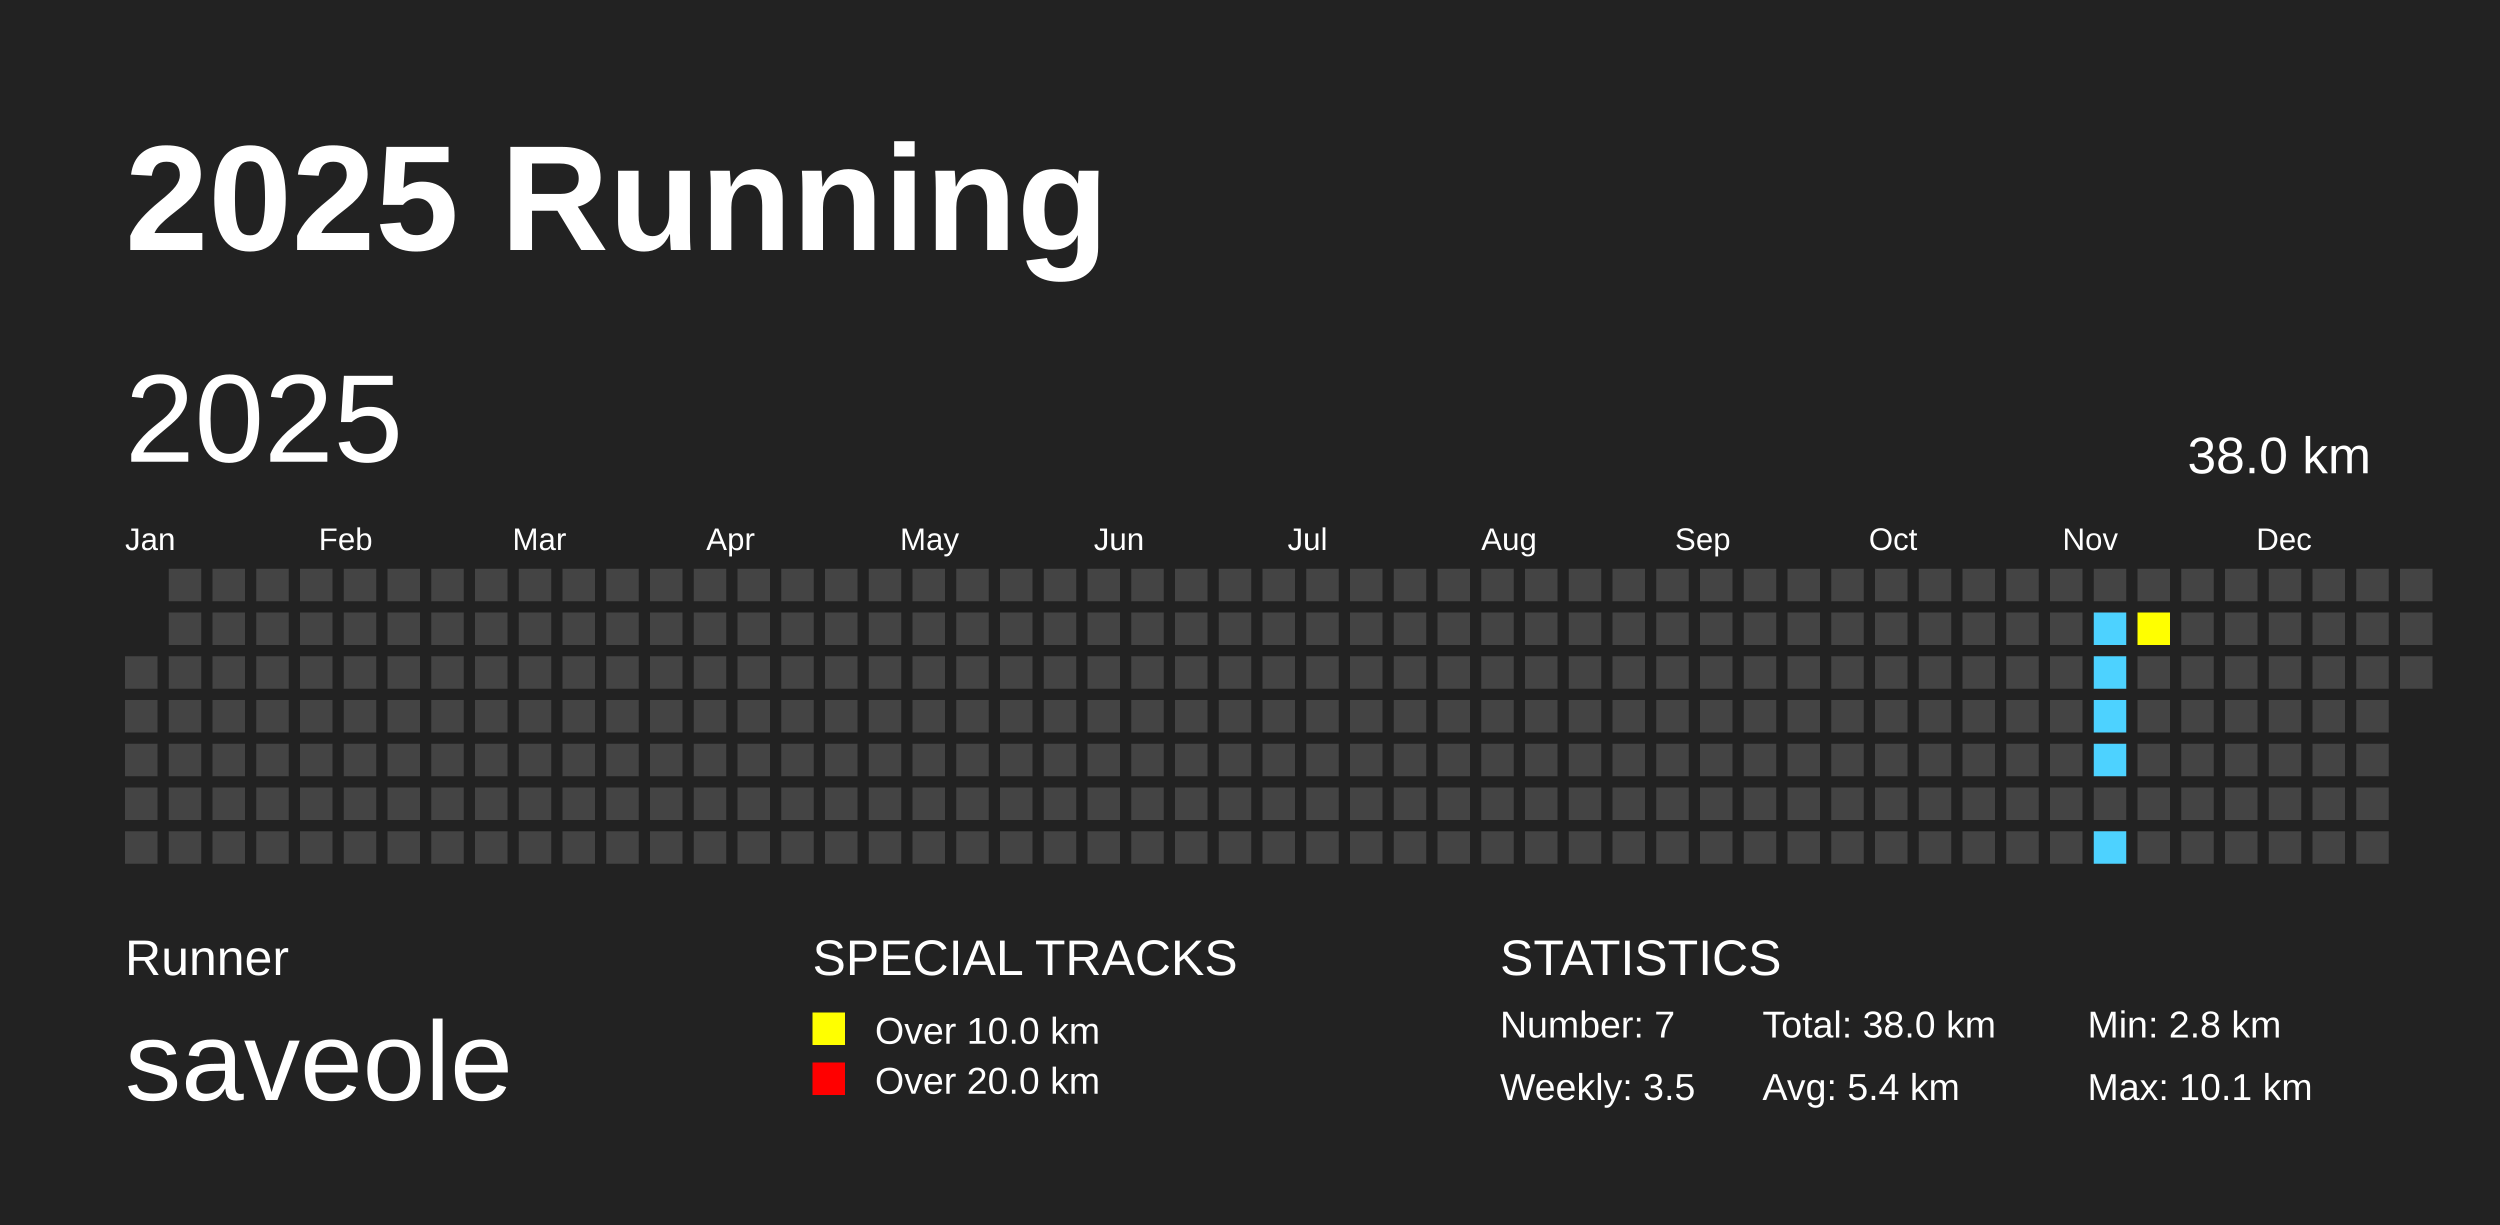
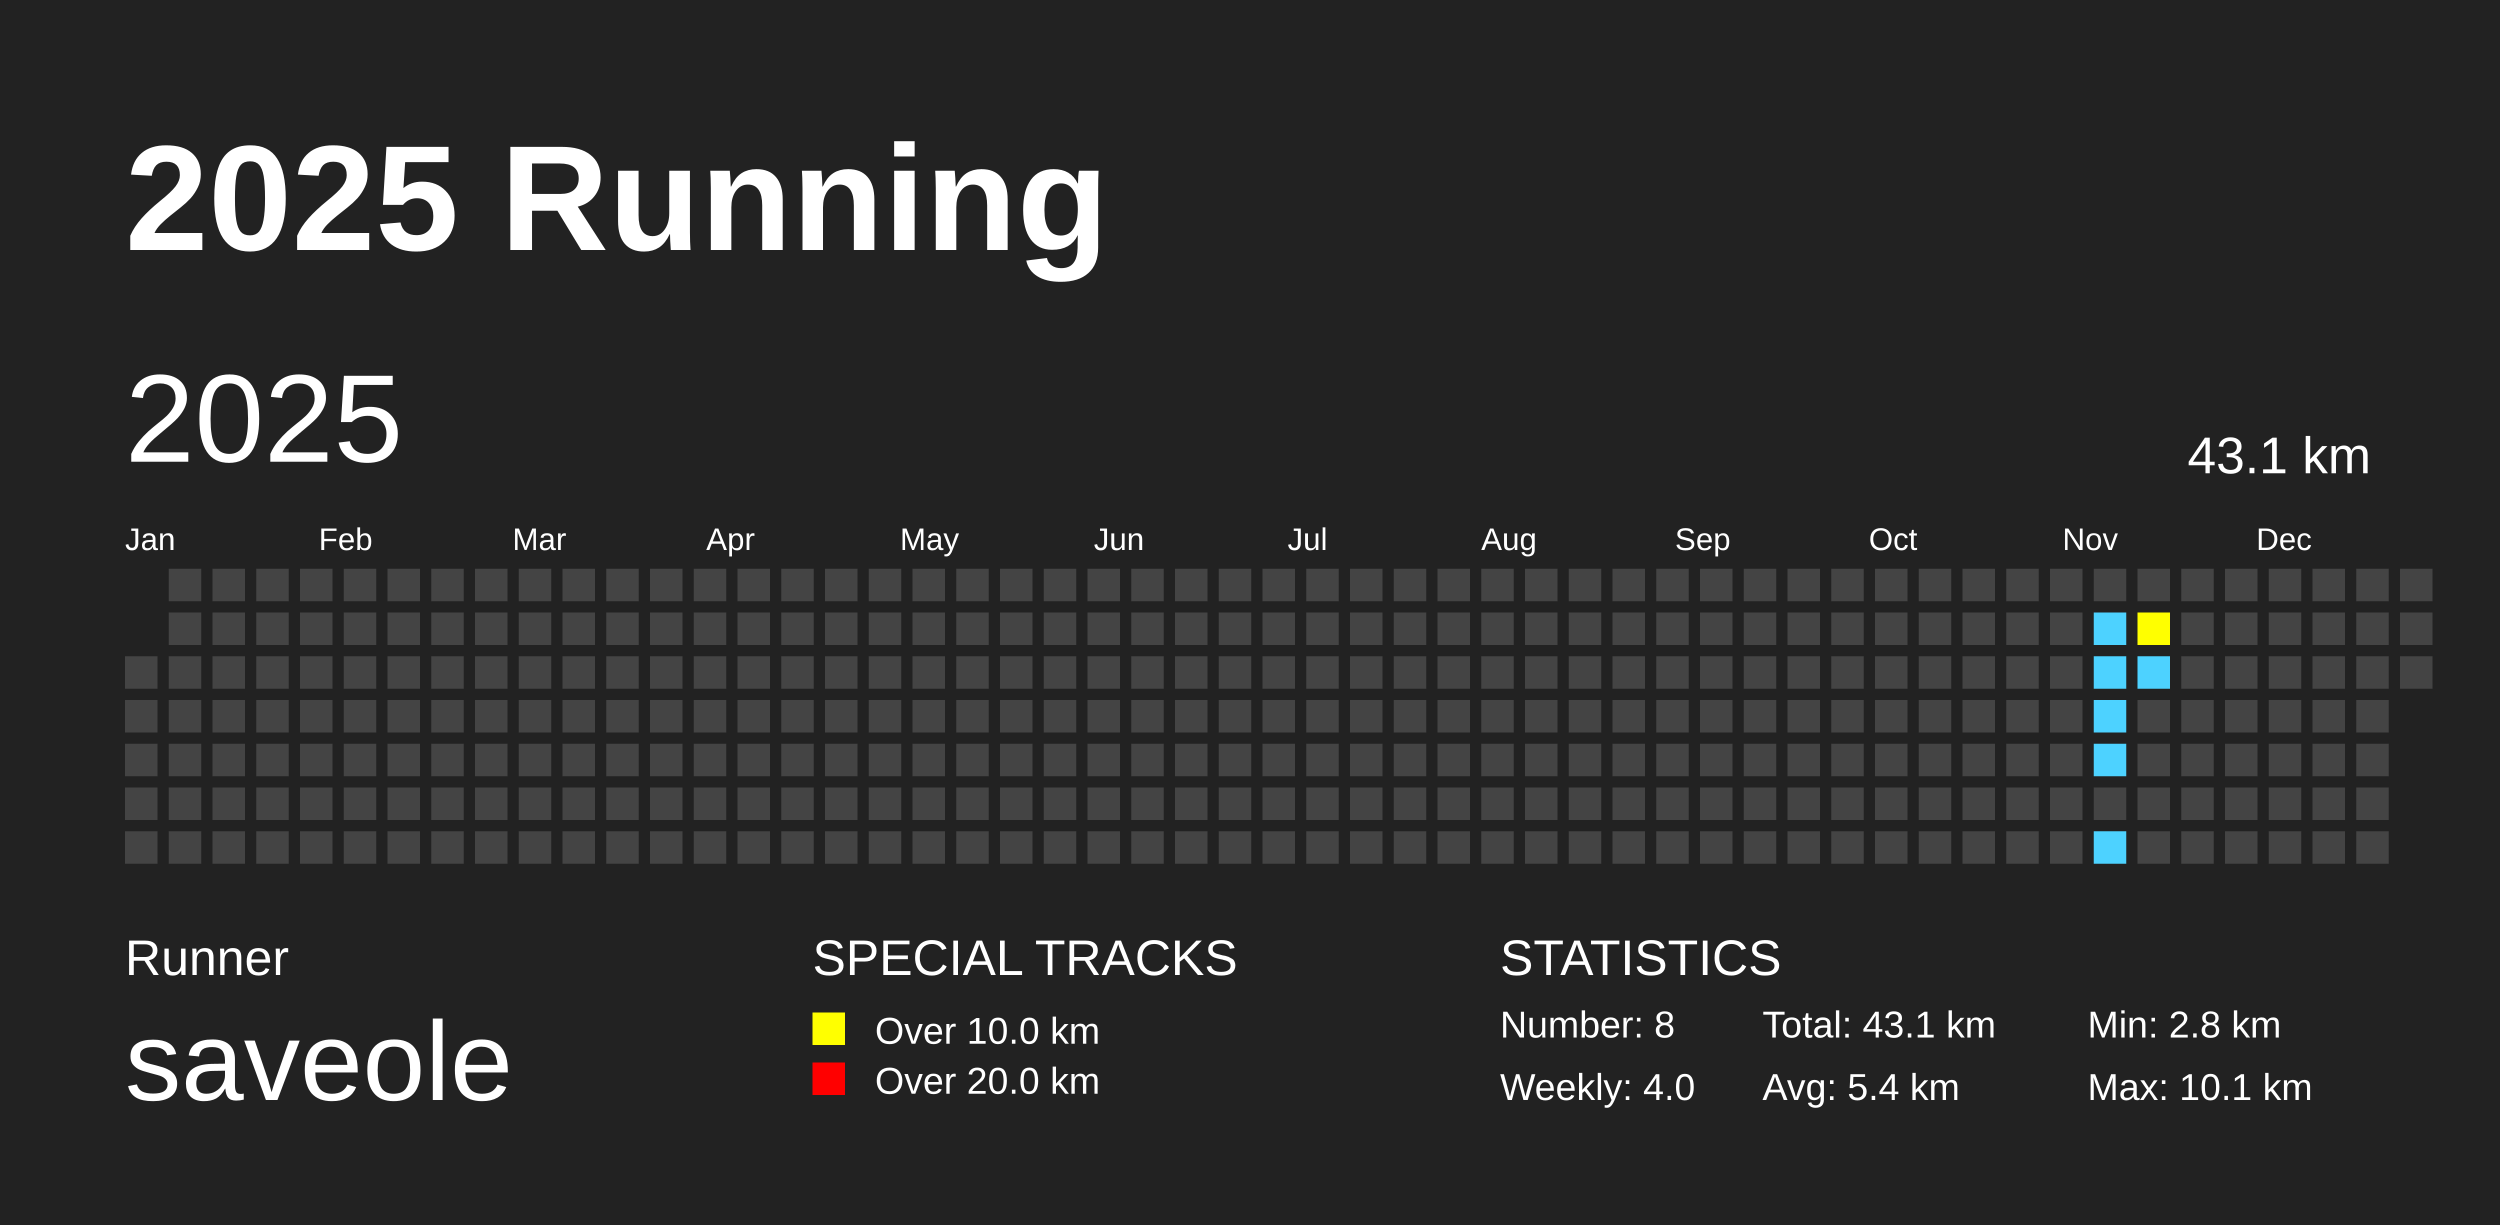
<svg xmlns="http://www.w3.org/2000/svg" baseProfile="full" height="98mm" version="1.1" viewBox="0,0,200,98" width="200mm">
  <defs />
  <rect fill="#222222" height="98" width="200" x="0" y="0" />
  <text fill="#FFFFFF" style="font-size:12px; font-family:Arial; font-weight:bold;" x="10" y="20">2025 Running</text>
  <text fill="#FFFFFF" style="font-size:4px; font-family:Arial" x="10" y="78">Runner</text>
  <text fill="#FFFFFF" style="font-size:9px; font-family:Arial" x="10" y="88">saveole</text>
  <text fill="#FFFFFF" style="font-size:4px; font-family:Arial" x="65" y="78">SPECIAL TRACKS</text>
  <rect fill="yellow" height="2.6" width="2.6" x="65" y="81" />
  <text fill="#FFFFFF" style="font-size:3px; font-family:Arial" x="70" y="83.5">Over 10.0 km</text>
  <rect fill="red" height="2.6" width="2.6" x="65" y="85" />
  <text fill="#FFFFFF" style="font-size:3px; font-family:Arial" x="70" y="87.5">Over 20.0 km</text>
  <text fill="#FFFFFF" style="font-size:4px; font-family:Arial" x="120" y="78">STATISTICS</text>
-   <text fill="#FFFFFF" style="font-size:3px; font-family:Arial" x="120" y="83">Number: 7</text>
-   <text fill="#FFFFFF" style="font-size:3px; font-family:Arial" x="120" y="88">Weekly: 3.5</text>
-   <text fill="#FFFFFF" style="font-size:3px; font-family:Arial" x="141" y="83">Total: 38.0 km</text>
+   <text fill="#FFFFFF" style="font-size:3px; font-family:Arial" x="120" y="83">Number: 8</text>
+   <text fill="#FFFFFF" style="font-size:3px; font-family:Arial" x="120" y="88">Weekly: 4.0</text>
+   <text fill="#FFFFFF" style="font-size:3px; font-family:Arial" x="141" y="83">Total: 43.1 km</text>
  <text fill="#FFFFFF" style="font-size:3px; font-family:Arial" x="141" y="88">Avg: 5.4 km</text>
  <text fill="#FFFFFF" style="font-size:3px; font-family:Arial" x="167" y="83">Min: 2.8 km</text>
  <text fill="#FFFFFF" style="font-size:3px; font-family:Arial" x="167" y="88">Max: 10.1 km</text>
  <text dominant-baseline="hanging" fill="#FFFFFF" style="font-size:10.0px; font-family:Arial;" x="10" y="30">2025</text>
-   <text dominant-baseline="hanging" fill="#FFFFFF" style="font-size:4.125px; font-family:Arial;" x="175" y="35">38.0 km</text>
+   <text dominant-baseline="hanging" fill="#FFFFFF" style="font-size:4.125px; font-family:Arial;" x="175" y="35">43.1 km</text>
  <text fill="#FFFFFF" style="font-size:2.5px; font-family:Arial" x="10.0" y="44">Jan</text>
  <text fill="#FFFFFF" style="font-size:2.5px; font-family:Arial" x="25.5" y="44">Feb</text>
  <text fill="#FFFFFF" style="font-size:2.5px; font-family:Arial" x="41.0" y="44">Mar</text>
  <text fill="#FFFFFF" style="font-size:2.5px; font-family:Arial" x="56.5" y="44">Apr</text>
  <text fill="#FFFFFF" style="font-size:2.5px; font-family:Arial" x="72.0" y="44">May</text>
  <text fill="#FFFFFF" style="font-size:2.5px; font-family:Arial" x="87.5" y="44">Jun</text>
  <text fill="#FFFFFF" style="font-size:2.5px; font-family:Arial" x="103.0" y="44">Jul</text>
  <text fill="#FFFFFF" style="font-size:2.5px; font-family:Arial" x="118.5" y="44">Aug</text>
  <text fill="#FFFFFF" style="font-size:2.5px; font-family:Arial" x="134.0" y="44">Sep</text>
  <text fill="#FFFFFF" style="font-size:2.5px; font-family:Arial" x="149.5" y="44">Oct</text>
  <text fill="#FFFFFF" style="font-size:2.5px; font-family:Arial" x="165.0" y="44">Nov</text>
  <text fill="#FFFFFF" style="font-size:2.5px; font-family:Arial" x="180.5" y="44">Dec</text>
  <rect fill="#444444" height="2.6" width="2.6" x="10.0" y="52.5" />
  <rect fill="#444444" height="2.6" width="2.6" x="10.0" y="56.0" />
  <rect fill="#444444" height="2.6" width="2.6" x="10.0" y="59.5" />
  <rect fill="#444444" height="2.6" width="2.6" x="10.0" y="63.0" />
  <rect fill="#444444" height="2.6" width="2.6" x="10.0" y="66.5" />
  <rect fill="#444444" height="2.6" width="2.6" x="13.5" y="45.5" />
  <rect fill="#444444" height="2.6" width="2.6" x="13.5" y="49.0" />
  <rect fill="#444444" height="2.6" width="2.6" x="13.5" y="52.5" />
  <rect fill="#444444" height="2.6" width="2.6" x="13.5" y="56.0" />
  <rect fill="#444444" height="2.6" width="2.6" x="13.5" y="59.5" />
  <rect fill="#444444" height="2.6" width="2.6" x="13.5" y="63.0" />
  <rect fill="#444444" height="2.6" width="2.6" x="13.5" y="66.5" />
  <rect fill="#444444" height="2.6" width="2.6" x="17.0" y="45.5" />
  <rect fill="#444444" height="2.6" width="2.6" x="17.0" y="49.0" />
  <rect fill="#444444" height="2.6" width="2.6" x="17.0" y="52.5" />
  <rect fill="#444444" height="2.6" width="2.6" x="17.0" y="56.0" />
  <rect fill="#444444" height="2.6" width="2.6" x="17.0" y="59.5" />
  <rect fill="#444444" height="2.6" width="2.6" x="17.0" y="63.0" />
  <rect fill="#444444" height="2.6" width="2.6" x="17.0" y="66.5" />
  <rect fill="#444444" height="2.6" width="2.6" x="20.5" y="45.5" />
  <rect fill="#444444" height="2.6" width="2.6" x="20.5" y="49.0" />
  <rect fill="#444444" height="2.6" width="2.6" x="20.5" y="52.5" />
  <rect fill="#444444" height="2.6" width="2.6" x="20.5" y="56.0" />
  <rect fill="#444444" height="2.6" width="2.6" x="20.5" y="59.5" />
  <rect fill="#444444" height="2.6" width="2.6" x="20.5" y="63.0" />
  <rect fill="#444444" height="2.6" width="2.6" x="20.5" y="66.5" />
  <rect fill="#444444" height="2.6" width="2.6" x="24.0" y="45.5" />
  <rect fill="#444444" height="2.6" width="2.6" x="24.0" y="49.0" />
  <rect fill="#444444" height="2.6" width="2.6" x="24.0" y="52.5" />
  <rect fill="#444444" height="2.6" width="2.6" x="24.0" y="56.0" />
  <rect fill="#444444" height="2.6" width="2.6" x="24.0" y="59.5" />
  <rect fill="#444444" height="2.6" width="2.6" x="24.0" y="63.0" />
  <rect fill="#444444" height="2.6" width="2.6" x="24.0" y="66.5" />
  <rect fill="#444444" height="2.6" width="2.6" x="27.5" y="45.5" />
  <rect fill="#444444" height="2.6" width="2.6" x="27.5" y="49.0" />
  <rect fill="#444444" height="2.6" width="2.6" x="27.5" y="52.5" />
  <rect fill="#444444" height="2.6" width="2.6" x="27.5" y="56.0" />
  <rect fill="#444444" height="2.6" width="2.6" x="27.5" y="59.5" />
  <rect fill="#444444" height="2.6" width="2.6" x="27.5" y="63.0" />
  <rect fill="#444444" height="2.6" width="2.6" x="27.5" y="66.5" />
  <rect fill="#444444" height="2.6" width="2.6" x="31.0" y="45.5" />
  <rect fill="#444444" height="2.6" width="2.6" x="31.0" y="49.0" />
  <rect fill="#444444" height="2.6" width="2.6" x="31.0" y="52.5" />
  <rect fill="#444444" height="2.6" width="2.6" x="31.0" y="56.0" />
  <rect fill="#444444" height="2.6" width="2.6" x="31.0" y="59.5" />
  <rect fill="#444444" height="2.6" width="2.6" x="31.0" y="63.0" />
  <rect fill="#444444" height="2.6" width="2.6" x="31.0" y="66.5" />
  <rect fill="#444444" height="2.6" width="2.6" x="34.5" y="45.5" />
  <rect fill="#444444" height="2.6" width="2.6" x="34.5" y="49.0" />
  <rect fill="#444444" height="2.6" width="2.6" x="34.5" y="52.5" />
  <rect fill="#444444" height="2.6" width="2.6" x="34.5" y="56.0" />
  <rect fill="#444444" height="2.6" width="2.6" x="34.5" y="59.5" />
  <rect fill="#444444" height="2.6" width="2.6" x="34.5" y="63.0" />
  <rect fill="#444444" height="2.6" width="2.6" x="34.5" y="66.5" />
  <rect fill="#444444" height="2.6" width="2.6" x="38.0" y="45.5" />
  <rect fill="#444444" height="2.6" width="2.6" x="38.0" y="49.0" />
  <rect fill="#444444" height="2.6" width="2.6" x="38.0" y="52.5" />
  <rect fill="#444444" height="2.6" width="2.6" x="38.0" y="56.0" />
  <rect fill="#444444" height="2.6" width="2.6" x="38.0" y="59.5" />
  <rect fill="#444444" height="2.6" width="2.6" x="38.0" y="63.0" />
  <rect fill="#444444" height="2.6" width="2.6" x="38.0" y="66.5" />
  <rect fill="#444444" height="2.6" width="2.6" x="41.5" y="45.5" />
  <rect fill="#444444" height="2.6" width="2.6" x="41.5" y="49.0" />
  <rect fill="#444444" height="2.6" width="2.6" x="41.5" y="52.5" />
  <rect fill="#444444" height="2.6" width="2.6" x="41.5" y="56.0" />
  <rect fill="#444444" height="2.6" width="2.6" x="41.5" y="59.5" />
  <rect fill="#444444" height="2.6" width="2.6" x="41.5" y="63.0" />
  <rect fill="#444444" height="2.6" width="2.6" x="41.5" y="66.5" />
  <rect fill="#444444" height="2.6" width="2.6" x="45.0" y="45.5" />
  <rect fill="#444444" height="2.6" width="2.6" x="45.0" y="49.0" />
  <rect fill="#444444" height="2.6" width="2.6" x="45.0" y="52.5" />
  <rect fill="#444444" height="2.6" width="2.6" x="45.0" y="56.0" />
  <rect fill="#444444" height="2.6" width="2.6" x="45.0" y="59.5" />
  <rect fill="#444444" height="2.6" width="2.6" x="45.0" y="63.0" />
  <rect fill="#444444" height="2.6" width="2.6" x="45.0" y="66.5" />
  <rect fill="#444444" height="2.6" width="2.6" x="48.5" y="45.5" />
  <rect fill="#444444" height="2.6" width="2.6" x="48.5" y="49.0" />
  <rect fill="#444444" height="2.6" width="2.6" x="48.5" y="52.5" />
  <rect fill="#444444" height="2.6" width="2.6" x="48.5" y="56.0" />
  <rect fill="#444444" height="2.6" width="2.6" x="48.5" y="59.5" />
  <rect fill="#444444" height="2.6" width="2.6" x="48.5" y="63.0" />
  <rect fill="#444444" height="2.6" width="2.6" x="48.5" y="66.5" />
  <rect fill="#444444" height="2.6" width="2.6" x="52.0" y="45.5" />
  <rect fill="#444444" height="2.6" width="2.6" x="52.0" y="49.0" />
  <rect fill="#444444" height="2.6" width="2.6" x="52.0" y="52.5" />
  <rect fill="#444444" height="2.6" width="2.6" x="52.0" y="56.0" />
  <rect fill="#444444" height="2.6" width="2.6" x="52.0" y="59.5" />
  <rect fill="#444444" height="2.6" width="2.6" x="52.0" y="63.0" />
  <rect fill="#444444" height="2.6" width="2.6" x="52.0" y="66.5" />
  <rect fill="#444444" height="2.6" width="2.6" x="55.5" y="45.5" />
  <rect fill="#444444" height="2.6" width="2.6" x="55.5" y="49.0" />
  <rect fill="#444444" height="2.6" width="2.6" x="55.5" y="52.5" />
  <rect fill="#444444" height="2.6" width="2.6" x="55.5" y="56.0" />
  <rect fill="#444444" height="2.6" width="2.6" x="55.5" y="59.5" />
  <rect fill="#444444" height="2.6" width="2.6" x="55.5" y="63.0" />
  <rect fill="#444444" height="2.6" width="2.6" x="55.5" y="66.5" />
  <rect fill="#444444" height="2.6" width="2.6" x="59.0" y="45.5" />
  <rect fill="#444444" height="2.6" width="2.6" x="59.0" y="49.0" />
  <rect fill="#444444" height="2.6" width="2.6" x="59.0" y="52.5" />
  <rect fill="#444444" height="2.6" width="2.6" x="59.0" y="56.0" />
  <rect fill="#444444" height="2.6" width="2.6" x="59.0" y="59.5" />
  <rect fill="#444444" height="2.6" width="2.6" x="59.0" y="63.0" />
  <rect fill="#444444" height="2.6" width="2.6" x="59.0" y="66.5" />
  <rect fill="#444444" height="2.6" width="2.6" x="62.5" y="45.5" />
  <rect fill="#444444" height="2.6" width="2.6" x="62.5" y="49.0" />
  <rect fill="#444444" height="2.6" width="2.6" x="62.5" y="52.5" />
  <rect fill="#444444" height="2.6" width="2.6" x="62.5" y="56.0" />
  <rect fill="#444444" height="2.6" width="2.6" x="62.5" y="59.5" />
  <rect fill="#444444" height="2.6" width="2.6" x="62.5" y="63.0" />
  <rect fill="#444444" height="2.6" width="2.6" x="62.5" y="66.5" />
  <rect fill="#444444" height="2.6" width="2.6" x="66.0" y="45.5" />
  <rect fill="#444444" height="2.6" width="2.6" x="66.0" y="49.0" />
  <rect fill="#444444" height="2.6" width="2.6" x="66.0" y="52.5" />
  <rect fill="#444444" height="2.6" width="2.6" x="66.0" y="56.0" />
  <rect fill="#444444" height="2.6" width="2.6" x="66.0" y="59.5" />
  <rect fill="#444444" height="2.6" width="2.6" x="66.0" y="63.0" />
  <rect fill="#444444" height="2.6" width="2.6" x="66.0" y="66.5" />
  <rect fill="#444444" height="2.6" width="2.6" x="69.5" y="45.5" />
  <rect fill="#444444" height="2.6" width="2.6" x="69.5" y="49.0" />
  <rect fill="#444444" height="2.6" width="2.6" x="69.5" y="52.5" />
  <rect fill="#444444" height="2.6" width="2.6" x="69.5" y="56.0" />
  <rect fill="#444444" height="2.6" width="2.6" x="69.5" y="59.5" />
  <rect fill="#444444" height="2.6" width="2.6" x="69.5" y="63.0" />
  <rect fill="#444444" height="2.6" width="2.6" x="69.5" y="66.5" />
  <rect fill="#444444" height="2.6" width="2.6" x="73.0" y="45.5" />
  <rect fill="#444444" height="2.6" width="2.6" x="73.0" y="49.0" />
  <rect fill="#444444" height="2.6" width="2.6" x="73.0" y="52.5" />
  <rect fill="#444444" height="2.6" width="2.6" x="73.0" y="56.0" />
  <rect fill="#444444" height="2.6" width="2.6" x="73.0" y="59.5" />
  <rect fill="#444444" height="2.6" width="2.6" x="73.0" y="63.0" />
  <rect fill="#444444" height="2.6" width="2.6" x="73.0" y="66.5" />
  <rect fill="#444444" height="2.6" width="2.6" x="76.5" y="45.5" />
  <rect fill="#444444" height="2.6" width="2.6" x="76.5" y="49.0" />
  <rect fill="#444444" height="2.6" width="2.6" x="76.5" y="52.5" />
  <rect fill="#444444" height="2.6" width="2.6" x="76.5" y="56.0" />
  <rect fill="#444444" height="2.6" width="2.6" x="76.5" y="59.5" />
  <rect fill="#444444" height="2.6" width="2.6" x="76.5" y="63.0" />
  <rect fill="#444444" height="2.6" width="2.6" x="76.5" y="66.5" />
  <rect fill="#444444" height="2.6" width="2.6" x="80.0" y="45.5" />
  <rect fill="#444444" height="2.6" width="2.6" x="80.0" y="49.0" />
  <rect fill="#444444" height="2.6" width="2.6" x="80.0" y="52.5" />
  <rect fill="#444444" height="2.6" width="2.6" x="80.0" y="56.0" />
  <rect fill="#444444" height="2.6" width="2.6" x="80.0" y="59.5" />
  <rect fill="#444444" height="2.6" width="2.6" x="80.0" y="63.0" />
  <rect fill="#444444" height="2.6" width="2.6" x="80.0" y="66.5" />
  <rect fill="#444444" height="2.6" width="2.6" x="83.5" y="45.5" />
  <rect fill="#444444" height="2.6" width="2.6" x="83.5" y="49.0" />
  <rect fill="#444444" height="2.6" width="2.6" x="83.5" y="52.5" />
  <rect fill="#444444" height="2.6" width="2.6" x="83.5" y="56.0" />
  <rect fill="#444444" height="2.6" width="2.6" x="83.5" y="59.5" />
  <rect fill="#444444" height="2.6" width="2.6" x="83.5" y="63.0" />
  <rect fill="#444444" height="2.6" width="2.6" x="83.5" y="66.5" />
  <rect fill="#444444" height="2.6" width="2.6" x="87.0" y="45.5" />
  <rect fill="#444444" height="2.6" width="2.6" x="87.0" y="49.0" />
  <rect fill="#444444" height="2.6" width="2.6" x="87.0" y="52.5" />
  <rect fill="#444444" height="2.6" width="2.6" x="87.0" y="56.0" />
  <rect fill="#444444" height="2.6" width="2.6" x="87.0" y="59.5" />
  <rect fill="#444444" height="2.6" width="2.6" x="87.0" y="63.0" />
  <rect fill="#444444" height="2.6" width="2.6" x="87.0" y="66.5" />
  <rect fill="#444444" height="2.6" width="2.6" x="90.5" y="45.5" />
  <rect fill="#444444" height="2.6" width="2.6" x="90.5" y="49.0" />
  <rect fill="#444444" height="2.6" width="2.6" x="90.5" y="52.5" />
  <rect fill="#444444" height="2.6" width="2.6" x="90.5" y="56.0" />
  <rect fill="#444444" height="2.6" width="2.6" x="90.5" y="59.5" />
  <rect fill="#444444" height="2.6" width="2.6" x="90.5" y="63.0" />
  <rect fill="#444444" height="2.6" width="2.6" x="90.5" y="66.5" />
  <rect fill="#444444" height="2.6" width="2.6" x="94.0" y="45.5" />
  <rect fill="#444444" height="2.6" width="2.6" x="94.0" y="49.0" />
  <rect fill="#444444" height="2.6" width="2.6" x="94.0" y="52.5" />
  <rect fill="#444444" height="2.6" width="2.6" x="94.0" y="56.0" />
  <rect fill="#444444" height="2.6" width="2.6" x="94.0" y="59.5" />
  <rect fill="#444444" height="2.6" width="2.6" x="94.0" y="63.0" />
  <rect fill="#444444" height="2.6" width="2.6" x="94.0" y="66.5" />
  <rect fill="#444444" height="2.6" width="2.6" x="97.5" y="45.5" />
  <rect fill="#444444" height="2.6" width="2.6" x="97.5" y="49.0" />
  <rect fill="#444444" height="2.6" width="2.6" x="97.5" y="52.5" />
  <rect fill="#444444" height="2.6" width="2.6" x="97.5" y="56.0" />
  <rect fill="#444444" height="2.6" width="2.6" x="97.5" y="59.5" />
  <rect fill="#444444" height="2.6" width="2.6" x="97.5" y="63.0" />
  <rect fill="#444444" height="2.6" width="2.6" x="97.5" y="66.5" />
  <rect fill="#444444" height="2.6" width="2.6" x="101.0" y="45.5" />
  <rect fill="#444444" height="2.6" width="2.6" x="101.0" y="49.0" />
  <rect fill="#444444" height="2.6" width="2.6" x="101.0" y="52.5" />
  <rect fill="#444444" height="2.6" width="2.6" x="101.0" y="56.0" />
  <rect fill="#444444" height="2.6" width="2.6" x="101.0" y="59.5" />
  <rect fill="#444444" height="2.6" width="2.6" x="101.0" y="63.0" />
  <rect fill="#444444" height="2.6" width="2.6" x="101.0" y="66.5" />
  <rect fill="#444444" height="2.6" width="2.6" x="104.5" y="45.5" />
  <rect fill="#444444" height="2.6" width="2.6" x="104.5" y="49.0" />
  <rect fill="#444444" height="2.6" width="2.6" x="104.5" y="52.5" />
  <rect fill="#444444" height="2.6" width="2.6" x="104.5" y="56.0" />
  <rect fill="#444444" height="2.6" width="2.6" x="104.5" y="59.5" />
  <rect fill="#444444" height="2.6" width="2.6" x="104.5" y="63.0" />
  <rect fill="#444444" height="2.6" width="2.6" x="104.5" y="66.5" />
  <rect fill="#444444" height="2.6" width="2.6" x="108.0" y="45.5" />
  <rect fill="#444444" height="2.6" width="2.6" x="108.0" y="49.0" />
  <rect fill="#444444" height="2.6" width="2.6" x="108.0" y="52.5" />
  <rect fill="#444444" height="2.6" width="2.6" x="108.0" y="56.0" />
  <rect fill="#444444" height="2.6" width="2.6" x="108.0" y="59.5" />
  <rect fill="#444444" height="2.6" width="2.6" x="108.0" y="63.0" />
  <rect fill="#444444" height="2.6" width="2.6" x="108.0" y="66.5" />
  <rect fill="#444444" height="2.6" width="2.6" x="111.5" y="45.5" />
  <rect fill="#444444" height="2.6" width="2.6" x="111.5" y="49.0" />
  <rect fill="#444444" height="2.6" width="2.6" x="111.5" y="52.5" />
  <rect fill="#444444" height="2.6" width="2.6" x="111.5" y="56.0" />
  <rect fill="#444444" height="2.6" width="2.6" x="111.5" y="59.5" />
  <rect fill="#444444" height="2.6" width="2.6" x="111.5" y="63.0" />
  <rect fill="#444444" height="2.6" width="2.6" x="111.5" y="66.5" />
  <rect fill="#444444" height="2.6" width="2.6" x="115.0" y="45.5" />
  <rect fill="#444444" height="2.6" width="2.6" x="115.0" y="49.0" />
  <rect fill="#444444" height="2.6" width="2.6" x="115.0" y="52.5" />
  <rect fill="#444444" height="2.6" width="2.6" x="115.0" y="56.0" />
  <rect fill="#444444" height="2.6" width="2.6" x="115.0" y="59.5" />
  <rect fill="#444444" height="2.6" width="2.6" x="115.0" y="63.0" />
  <rect fill="#444444" height="2.6" width="2.6" x="115.0" y="66.5" />
  <rect fill="#444444" height="2.6" width="2.6" x="118.5" y="45.5" />
  <rect fill="#444444" height="2.6" width="2.6" x="118.5" y="49.0" />
  <rect fill="#444444" height="2.6" width="2.6" x="118.5" y="52.5" />
  <rect fill="#444444" height="2.6" width="2.6" x="118.5" y="56.0" />
  <rect fill="#444444" height="2.6" width="2.6" x="118.5" y="59.5" />
  <rect fill="#444444" height="2.6" width="2.6" x="118.5" y="63.0" />
  <rect fill="#444444" height="2.6" width="2.6" x="118.5" y="66.5" />
  <rect fill="#444444" height="2.6" width="2.6" x="122.0" y="45.5" />
  <rect fill="#444444" height="2.6" width="2.6" x="122.0" y="49.0" />
  <rect fill="#444444" height="2.6" width="2.6" x="122.0" y="52.5" />
  <rect fill="#444444" height="2.6" width="2.6" x="122.0" y="56.0" />
  <rect fill="#444444" height="2.6" width="2.6" x="122.0" y="59.5" />
  <rect fill="#444444" height="2.6" width="2.6" x="122.0" y="63.0" />
  <rect fill="#444444" height="2.6" width="2.6" x="122.0" y="66.5" />
  <rect fill="#444444" height="2.6" width="2.6" x="125.5" y="45.5" />
  <rect fill="#444444" height="2.6" width="2.6" x="125.5" y="49.0" />
  <rect fill="#444444" height="2.6" width="2.6" x="125.5" y="52.5" />
  <rect fill="#444444" height="2.6" width="2.6" x="125.5" y="56.0" />
  <rect fill="#444444" height="2.6" width="2.6" x="125.5" y="59.5" />
  <rect fill="#444444" height="2.6" width="2.6" x="125.5" y="63.0" />
  <rect fill="#444444" height="2.6" width="2.6" x="125.5" y="66.5" />
  <rect fill="#444444" height="2.6" width="2.6" x="129.0" y="45.5" />
  <rect fill="#444444" height="2.6" width="2.6" x="129.0" y="49.0" />
  <rect fill="#444444" height="2.6" width="2.6" x="129.0" y="52.5" />
  <rect fill="#444444" height="2.6" width="2.6" x="129.0" y="56.0" />
  <rect fill="#444444" height="2.6" width="2.6" x="129.0" y="59.5" />
  <rect fill="#444444" height="2.6" width="2.6" x="129.0" y="63.0" />
  <rect fill="#444444" height="2.6" width="2.6" x="129.0" y="66.5" />
  <rect fill="#444444" height="2.6" width="2.6" x="132.5" y="45.5" />
  <rect fill="#444444" height="2.6" width="2.6" x="132.5" y="49.0" />
  <rect fill="#444444" height="2.6" width="2.6" x="132.5" y="52.5" />
  <rect fill="#444444" height="2.6" width="2.6" x="132.5" y="56.0" />
  <rect fill="#444444" height="2.6" width="2.6" x="132.5" y="59.5" />
  <rect fill="#444444" height="2.6" width="2.6" x="132.5" y="63.0" />
  <rect fill="#444444" height="2.6" width="2.6" x="132.5" y="66.5" />
  <rect fill="#444444" height="2.6" width="2.6" x="136.0" y="45.5" />
  <rect fill="#444444" height="2.6" width="2.6" x="136.0" y="49.0" />
  <rect fill="#444444" height="2.6" width="2.6" x="136.0" y="52.5" />
  <rect fill="#444444" height="2.6" width="2.6" x="136.0" y="56.0" />
  <rect fill="#444444" height="2.6" width="2.6" x="136.0" y="59.5" />
  <rect fill="#444444" height="2.6" width="2.6" x="136.0" y="63.0" />
  <rect fill="#444444" height="2.6" width="2.6" x="136.0" y="66.5" />
  <rect fill="#444444" height="2.6" width="2.6" x="139.5" y="45.5" />
  <rect fill="#444444" height="2.6" width="2.6" x="139.5" y="49.0" />
  <rect fill="#444444" height="2.6" width="2.6" x="139.5" y="52.5" />
  <rect fill="#444444" height="2.6" width="2.6" x="139.5" y="56.0" />
  <rect fill="#444444" height="2.6" width="2.6" x="139.5" y="59.5" />
  <rect fill="#444444" height="2.6" width="2.6" x="139.5" y="63.0" />
  <rect fill="#444444" height="2.6" width="2.6" x="139.5" y="66.5" />
  <rect fill="#444444" height="2.6" width="2.6" x="143.0" y="45.5" />
  <rect fill="#444444" height="2.6" width="2.6" x="143.0" y="49.0" />
  <rect fill="#444444" height="2.6" width="2.6" x="143.0" y="52.5" />
  <rect fill="#444444" height="2.6" width="2.6" x="143.0" y="56.0" />
  <rect fill="#444444" height="2.6" width="2.6" x="143.0" y="59.5" />
  <rect fill="#444444" height="2.6" width="2.6" x="143.0" y="63.0" />
  <rect fill="#444444" height="2.6" width="2.6" x="143.0" y="66.5" />
  <rect fill="#444444" height="2.6" width="2.6" x="146.5" y="45.5" />
  <rect fill="#444444" height="2.6" width="2.6" x="146.5" y="49.0" />
  <rect fill="#444444" height="2.6" width="2.6" x="146.5" y="52.5" />
  <rect fill="#444444" height="2.6" width="2.6" x="146.5" y="56.0" />
  <rect fill="#444444" height="2.6" width="2.6" x="146.5" y="59.5" />
  <rect fill="#444444" height="2.6" width="2.6" x="146.5" y="63.0" />
  <rect fill="#444444" height="2.6" width="2.6" x="146.5" y="66.5" />
  <rect fill="#444444" height="2.6" width="2.6" x="150.0" y="45.5" />
  <rect fill="#444444" height="2.6" width="2.6" x="150.0" y="49.0" />
  <rect fill="#444444" height="2.6" width="2.6" x="150.0" y="52.5" />
  <rect fill="#444444" height="2.6" width="2.6" x="150.0" y="56.0" />
  <rect fill="#444444" height="2.6" width="2.6" x="150.0" y="59.5" />
  <rect fill="#444444" height="2.6" width="2.6" x="150.0" y="63.0" />
  <rect fill="#444444" height="2.6" width="2.6" x="150.0" y="66.5" />
  <rect fill="#444444" height="2.6" width="2.6" x="153.5" y="45.5" />
  <rect fill="#444444" height="2.6" width="2.6" x="153.5" y="49.0" />
  <rect fill="#444444" height="2.6" width="2.6" x="153.5" y="52.5" />
  <rect fill="#444444" height="2.6" width="2.6" x="153.5" y="56.0" />
  <rect fill="#444444" height="2.6" width="2.6" x="153.5" y="59.5" />
  <rect fill="#444444" height="2.6" width="2.6" x="153.5" y="63.0" />
  <rect fill="#444444" height="2.6" width="2.6" x="153.5" y="66.5" />
  <rect fill="#444444" height="2.6" width="2.6" x="157.0" y="45.5" />
  <rect fill="#444444" height="2.6" width="2.6" x="157.0" y="49.0" />
  <rect fill="#444444" height="2.6" width="2.6" x="157.0" y="52.5" />
  <rect fill="#444444" height="2.6" width="2.6" x="157.0" y="56.0" />
  <rect fill="#444444" height="2.6" width="2.6" x="157.0" y="59.5" />
  <rect fill="#444444" height="2.6" width="2.6" x="157.0" y="63.0" />
  <rect fill="#444444" height="2.6" width="2.6" x="157.0" y="66.5" />
  <rect fill="#444444" height="2.6" width="2.6" x="160.5" y="45.5" />
  <rect fill="#444444" height="2.6" width="2.6" x="160.5" y="49.0" />
  <rect fill="#444444" height="2.6" width="2.6" x="160.5" y="52.5" />
  <rect fill="#444444" height="2.6" width="2.6" x="160.5" y="56.0" />
  <rect fill="#444444" height="2.6" width="2.6" x="160.5" y="59.5" />
  <rect fill="#444444" height="2.6" width="2.6" x="160.5" y="63.0" />
  <rect fill="#444444" height="2.6" width="2.6" x="160.5" y="66.5" />
  <rect fill="#444444" height="2.6" width="2.6" x="164.0" y="45.5" />
  <rect fill="#444444" height="2.6" width="2.6" x="164.0" y="49.0" />
  <rect fill="#444444" height="2.6" width="2.6" x="164.0" y="52.5" />
  <rect fill="#444444" height="2.6" width="2.6" x="164.0" y="56.0" />
  <rect fill="#444444" height="2.6" width="2.6" x="164.0" y="59.5" />
  <rect fill="#444444" height="2.6" width="2.6" x="164.0" y="63.0" />
  <rect fill="#444444" height="2.6" width="2.6" x="164.0" y="66.5" />
  <rect fill="#444444" height="2.6" width="2.6" x="167.5" y="45.5" />
  <rect fill="#4DD2FF" height="2.6" width="2.6" x="167.5" y="49.0" />
  <rect fill="#4DD2FF" height="2.6" width="2.6" x="167.5" y="52.5" />
  <rect fill="#4DD2FF" height="2.6" width="2.6" x="167.5" y="56.0" />
  <rect fill="#4DD2FF" height="2.6" width="2.6" x="167.5" y="59.5" />
  <rect fill="#444444" height="2.6" width="2.6" x="167.5" y="63.0" />
  <rect fill="#4DD2FF" height="2.6" width="2.6" x="167.5" y="66.5" />
  <rect fill="#444444" height="2.6" width="2.6" x="171.0" y="45.5" />
  <rect fill="yellow" height="2.6" width="2.6" x="171.0" y="49.0" />
-   <rect fill="#444444" height="2.6" width="2.6" x="171.0" y="52.5" />
+   <rect fill="#4DD2FF" height="2.6" width="2.6" x="171.0" y="52.5" />
  <rect fill="#444444" height="2.6" width="2.6" x="171.0" y="56.0" />
  <rect fill="#444444" height="2.6" width="2.6" x="171.0" y="59.5" />
  <rect fill="#444444" height="2.6" width="2.6" x="171.0" y="63.0" />
  <rect fill="#444444" height="2.6" width="2.6" x="171.0" y="66.5" />
  <rect fill="#444444" height="2.6" width="2.6" x="174.5" y="45.5" />
  <rect fill="#444444" height="2.6" width="2.6" x="174.5" y="49.0" />
  <rect fill="#444444" height="2.6" width="2.6" x="174.5" y="52.5" />
  <rect fill="#444444" height="2.6" width="2.6" x="174.5" y="56.0" />
  <rect fill="#444444" height="2.6" width="2.6" x="174.5" y="59.5" />
  <rect fill="#444444" height="2.6" width="2.6" x="174.5" y="63.0" />
  <rect fill="#444444" height="2.6" width="2.6" x="174.5" y="66.5" />
  <rect fill="#444444" height="2.6" width="2.6" x="178.0" y="45.5" />
  <rect fill="#444444" height="2.6" width="2.6" x="178.0" y="49.0" />
  <rect fill="#444444" height="2.6" width="2.6" x="178.0" y="52.5" />
  <rect fill="#444444" height="2.6" width="2.6" x="178.0" y="56.0" />
  <rect fill="#444444" height="2.6" width="2.6" x="178.0" y="59.5" />
  <rect fill="#444444" height="2.6" width="2.6" x="178.0" y="63.0" />
  <rect fill="#444444" height="2.6" width="2.6" x="178.0" y="66.5" />
  <rect fill="#444444" height="2.6" width="2.6" x="181.5" y="45.5" />
  <rect fill="#444444" height="2.6" width="2.6" x="181.5" y="49.0" />
  <rect fill="#444444" height="2.6" width="2.6" x="181.5" y="52.5" />
  <rect fill="#444444" height="2.6" width="2.6" x="181.5" y="56.0" />
  <rect fill="#444444" height="2.6" width="2.6" x="181.5" y="59.5" />
  <rect fill="#444444" height="2.6" width="2.6" x="181.5" y="63.0" />
  <rect fill="#444444" height="2.6" width="2.6" x="181.5" y="66.5" />
  <rect fill="#444444" height="2.6" width="2.6" x="185.0" y="45.5" />
  <rect fill="#444444" height="2.6" width="2.6" x="185.0" y="49.0" />
  <rect fill="#444444" height="2.6" width="2.6" x="185.0" y="52.5" />
  <rect fill="#444444" height="2.6" width="2.6" x="185.0" y="56.0" />
  <rect fill="#444444" height="2.6" width="2.6" x="185.0" y="59.5" />
  <rect fill="#444444" height="2.6" width="2.6" x="185.0" y="63.0" />
  <rect fill="#444444" height="2.6" width="2.6" x="185.0" y="66.5" />
  <rect fill="#444444" height="2.6" width="2.6" x="188.5" y="45.5" />
  <rect fill="#444444" height="2.6" width="2.6" x="188.5" y="49.0" />
  <rect fill="#444444" height="2.6" width="2.6" x="188.5" y="52.5" />
  <rect fill="#444444" height="2.6" width="2.6" x="188.5" y="56.0" />
  <rect fill="#444444" height="2.6" width="2.6" x="188.5" y="59.5" />
  <rect fill="#444444" height="2.6" width="2.6" x="188.5" y="63.0" />
  <rect fill="#444444" height="2.6" width="2.6" x="188.5" y="66.5" />
  <rect fill="#444444" height="2.6" width="2.6" x="192.0" y="45.5" />
  <rect fill="#444444" height="2.6" width="2.6" x="192.0" y="49.0" />
  <rect fill="#444444" height="2.6" width="2.6" x="192.0" y="52.5" />
</svg>
